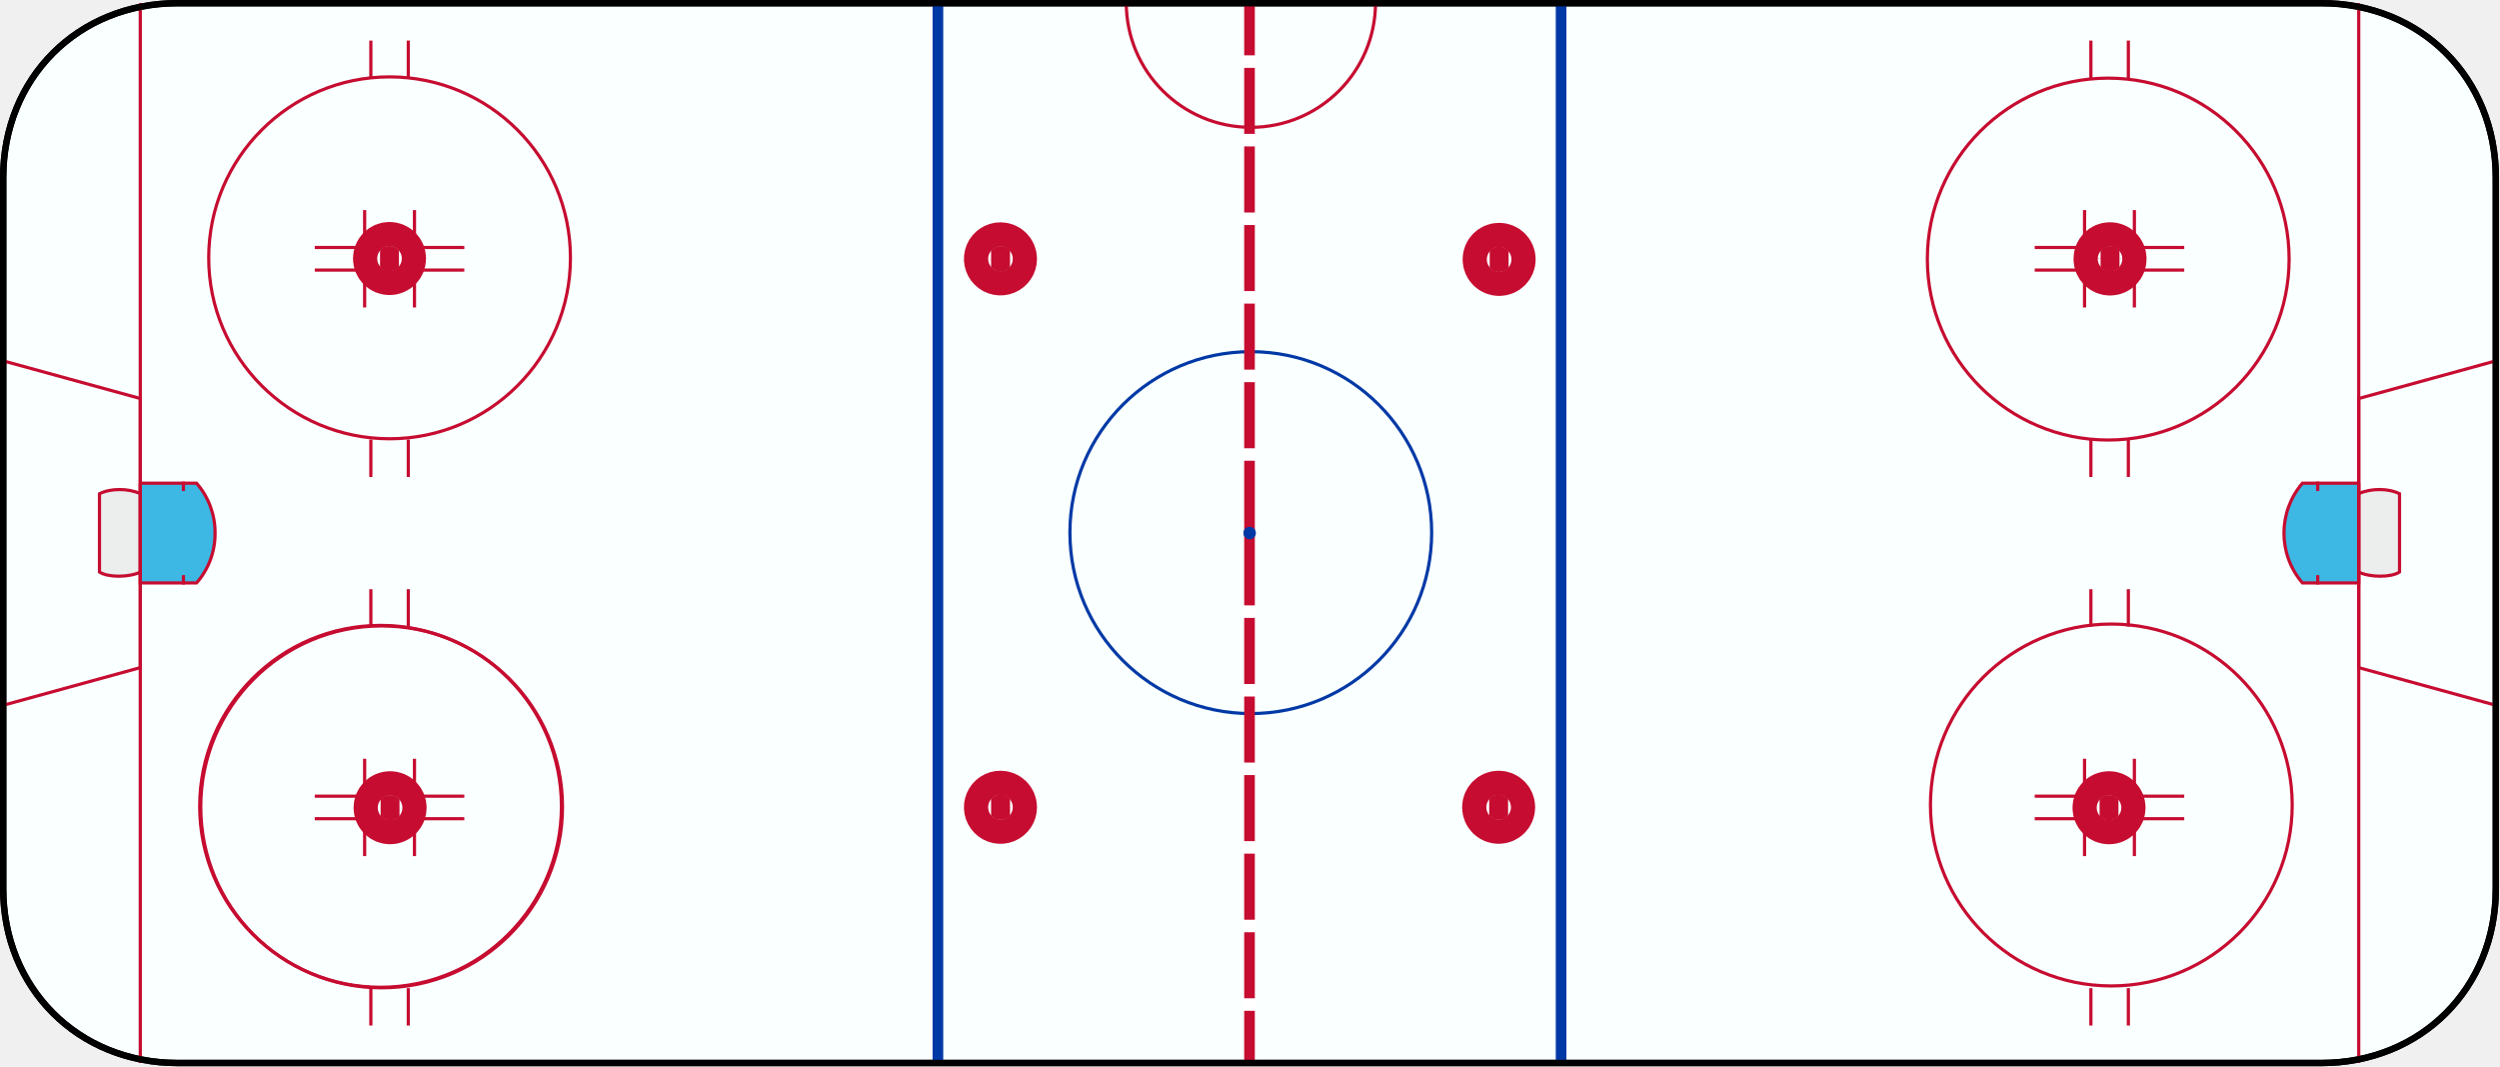
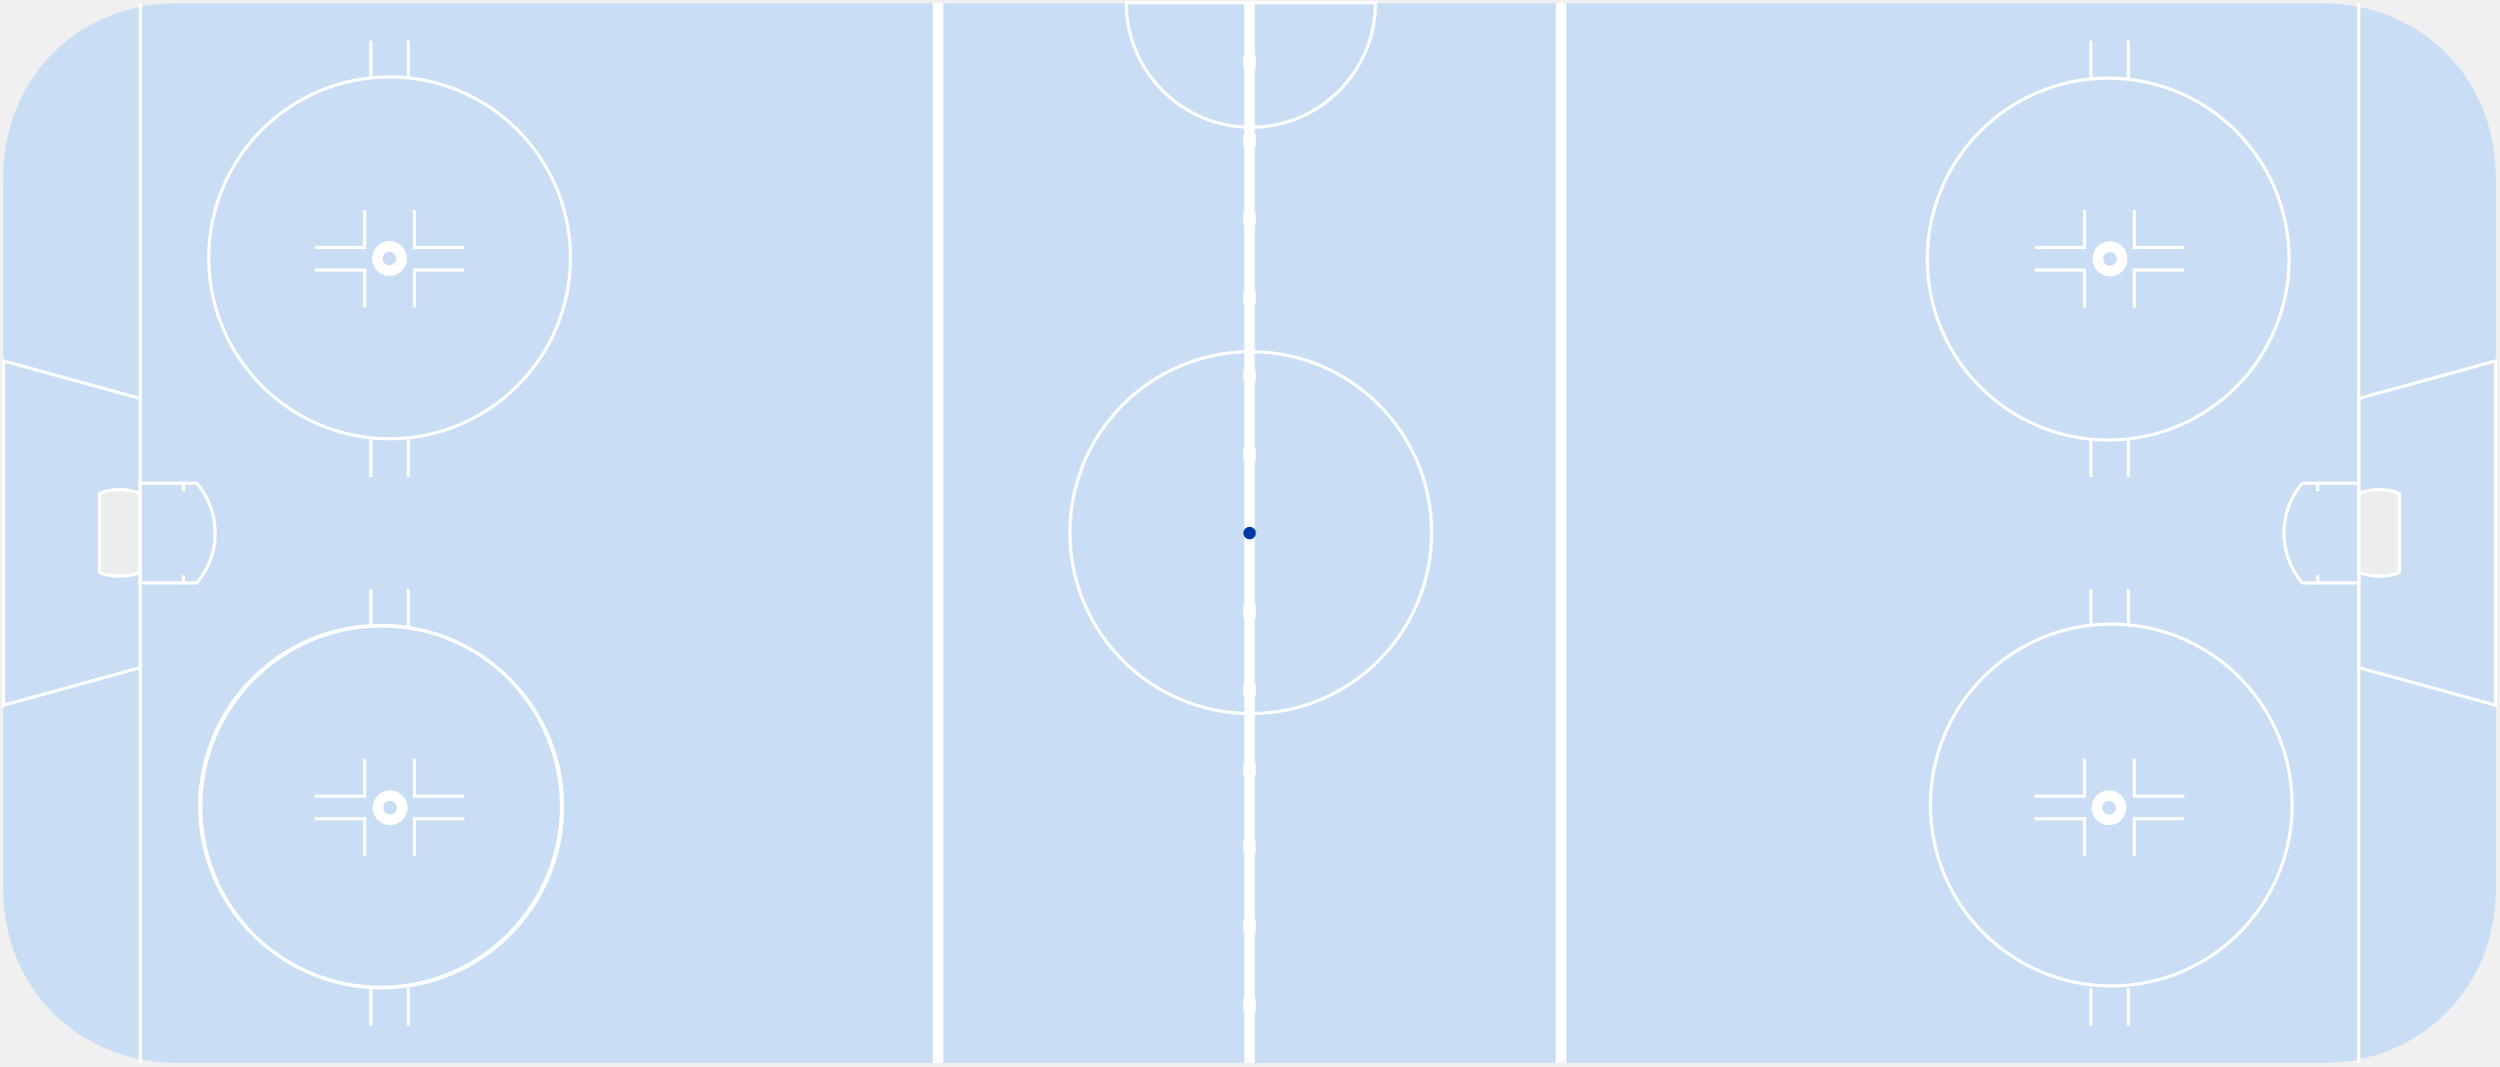
<svg xmlns="http://www.w3.org/2000/svg" id="svg2457" viewBox="0 0 1174.39 500.84">
  <defs>
-     <style>.cls-1{fill:#faffff;}.cls-1,.cls-12{stroke:#000;stroke-width:3px;}.cls-11,.cls-12,.cls-14,.cls-2,.cls-3,.cls-4,.cls-7,.cls-9{fill:none;}.cls-2,.cls-4{stroke:#0039a6;}.cls-2,.cls-5,.cls-6,.cls-7{stroke-width:1.5px;}.cls-11,.cls-14,.cls-3,.cls-5,.cls-6,.cls-7,.cls-9{stroke:#c60c30;}.cls-3,.cls-4{stroke-width:5px;}.cls-5{fill:#eceeee;}.cls-6{fill:#3db7e4;}.cls-8{fill:#c60c30;}.cls-9{stroke-width:22.96px;}.cls-10{fill:#0039a6;}.cls-11,.cls-14{stroke-linecap:square;}.cls-11{stroke-width:1.5px;}.cls-13{fill:#fff;}.cls-14{stroke-width:1.51px;}</style>
+     <style>
+       .cls-1 {
+         fill: #c9ddf5;
+       }
+       .cls-11,
+       .cls-12,
+       .cls-14,
+       .cls-2,
+       .cls-3,
+       .cls-4,
+       .cls-7,
+       .cls-9 {
+         fill: none;
+       }
+       .cls-2,
+       .cls-4 {
+         stroke: #fff;
+       }
+       .cls-2,
+       .cls-5,
+       .cls-6,
+       .cls-7 {
+         stroke-width: 1.5px;
+       }
+       .cls-11,
+       .cls-14,
+       .cls-3,
+       .cls-5,
+       .cls-6,
+       .cls-7,
+       .cls-9 {
+         stroke: #fff;
+       }
+       .cls-3,
+       .cls-4 {
+         stroke-width: 5px;
+       }
+       .cls-5 {
+         fill: #eceeee;
+       }
+       .cls-6 {
+         fill: #c9ddf5;
+       }
+       .cls-8 {
+         fill: #c9ddf5;
+       }
+       .cls-9 {
+         stroke-width: 5px;
+       }
+       .cls-10 {
+         fill: #0039a6;
+       }
+       .cls-11,
+       .cls-14 {
+         stroke-linecap: square;
+       }
+       .cls-11 {
+         stroke-width: 1.5px;
+       }
+       .cls-13 {
+         fill: #fff;
+       }
+       .cls-14 {
+         stroke-width: 1.51px;
+       }
+     </style>
  </defs>
  <path id="path3276" class="cls-1" d="M-389.7,368.06V701.91c0,46.85,35.14,82,82,82H699.7c46.86,0,82-35.14,82-82V368.06c0-46.86-35.14-82-82-82H-307.7c-46.86,0-82,35.14-82,82Z" transform="translate(391.2 -284.56)" />
  <path id="path4264" class="cls-2" d="M196.6,619.76a85,85,0,1,1,85-85,85,85,0,0,1-85,85Z" transform="translate(391.2 -284.56)" />
  <path id="path3282" class="cls-3" d="M196,286.06l0,497.84" transform="translate(391.2 -284.56)" />
  <g id="g4093">
    <path id="path3280" class="cls-4" d="M49.57,286.05V783.89" transform="translate(391.2 -284.56)" />
    <path id="path3284" class="cls-4" d="M342.42,286.05V783.89" transform="translate(391.2 -284.56)" />
  </g>
  <g id="g4251">
    <path id="path4010" class="cls-5" d="M717.14,516.49c5.94-2.63,13.94-2.63,19.3,0v36.78c-3.9,2.62-13.74,2.62-19.3,0Z" transform="translate(391.2 -284.56)" />
    <path id="path4002" class="cls-5" d="M-325.14,516.49c-5.94-2.63-13.95-2.63-19.31,0v36.78c3.9,2.62,13.74,2.62,19.31,0Z" transform="translate(391.2 -284.56)" />
  </g>
  <g id="g4248">
    <path id="path3971" class="cls-6" d="M-325.28,511.55h26.45a35.25,35.25,0,0,1,8.7,23.36,35,35,0,0,1-8.7,23.49h-26.45V511.55" transform="translate(391.2 -284.56)" />
    <path id="path4004" class="cls-6" d="M717.27,511.55H690.82a35.92,35.92,0,0,0,0,46.85h26.45V511.55" transform="translate(391.2 -284.56)" />
  </g>
  <path id="path3937" class="cls-7" d="M591.4,491.05v17.57" transform="translate(391.2 -284.56)" />
  <path id="path3935" class="cls-7" d="M609,491.05v17.57" transform="translate(391.2 -284.56)" />
  <path id="path3799" class="cls-7" d="M717.27,286.06V783.9" transform="translate(391.2 -284.56)" />
  <path id="path3801" class="cls-7" d="M-325.27,286.06V783.9" transform="translate(391.2 -284.56)" />
  <path id="path3827" class="cls-7" d="M-212.36,748.34a85.05,85.05,0,0,1-85-85,85.05,85.05,0,0,1,85-85,85.05,85.05,0,0,1,85,85A85,85,0,0,1-212.36,748.34Z" transform="translate(391.2 -284.56)" />
  <path id="path3889" class="cls-7" d="M-196.42,383.25v17.57H-173" transform="translate(391.2 -284.56)" />
  <path id="path3891" class="cls-7" d="M-196.42,429V411.43H-173" transform="translate(391.2 -284.56)" />
  <path id="path3893" class="cls-7" d="M-219.84,383.25v17.57h-23.43" transform="translate(391.2 -284.56)" />
  <path id="path3895" class="cls-7" d="M-219.84,429V411.43h-23.43" transform="translate(391.2 -284.56)" />
  <path id="path3897" class="cls-7" d="M-196.42,641v17.57H-173" transform="translate(391.2 -284.56)" />
  <path id="path3899" class="cls-7" d="M-196.42,686.72V669.15H-173" transform="translate(391.2 -284.56)" />
  <path id="path3901" class="cls-7" d="M-219.84,641v17.57h-23.43" transform="translate(391.2 -284.56)" />
  <path id="path3903" class="cls-7" d="M-219.84,686.72V669.15h-23.43" transform="translate(391.2 -284.56)" />
  <path id="path3905" class="cls-7" d="M611.84,641v17.57h23.43" transform="translate(391.2 -284.56)" />
  <path id="path3907" class="cls-7" d="M611.84,686.72V669.15h23.43" transform="translate(391.2 -284.56)" />
  <path id="path3909" class="cls-7" d="M588.42,641v17.57H565" transform="translate(391.2 -284.56)" />
  <path id="path3911" class="cls-7" d="M588.42,686.72V669.15H565" transform="translate(391.2 -284.56)" />
  <path id="path3913" class="cls-7" d="M611.84,383.25v17.57h23.43" transform="translate(391.2 -284.56)" />
  <path id="path3915" class="cls-7" d="M611.84,429V411.43h23.43" transform="translate(391.2 -284.56)" />
  <path id="path3917" class="cls-7" d="M588.42,383.25v17.57H565" transform="translate(391.2 -284.56)" />
  <path id="path3919" class="cls-7" d="M588.42,429V411.43H565" transform="translate(391.2 -284.56)" />
  <path id="path3923" class="cls-7" d="M-199.32,303.63V321.2" transform="translate(391.2 -284.56)" />
  <path id="path3925" class="cls-7" d="M-216.92,303.63V321.2" transform="translate(391.2 -284.56)" />
  <path id="path3927" class="cls-7" d="M-199.32,491.05v17.57" transform="translate(391.2 -284.56)" />
  <path id="path3929" class="cls-7" d="M-216.92,491.05v17.57" transform="translate(391.2 -284.56)" />
  <path id="path3931" class="cls-7" d="M609,303.63V321.2" transform="translate(391.2 -284.56)" />
  <path id="path3933" class="cls-7" d="M591.4,303.63V321.2" transform="translate(391.2 -284.56)" />
  <path id="path3941" class="cls-7" d="M609,561.34v17.57" transform="translate(391.2 -284.56)" />
  <path id="path3943" class="cls-7" d="M591.4,561.34v17.57" transform="translate(391.2 -284.56)" />
  <path id="path3945" class="cls-7" d="M609,748.75v17.57" transform="translate(391.2 -284.56)" />
  <path id="path3947" class="cls-7" d="M591.4,748.75v17.57" transform="translate(391.2 -284.56)" />
  <path id="path3949" class="cls-7" d="M-199.32,561.34v17.57" transform="translate(391.2 -284.56)" />
  <path id="path3951" class="cls-7" d="M-216.92,561.34v17.57" transform="translate(391.2 -284.56)" />
  <path id="path3953" class="cls-7" d="M-199.32,748.75v17.57" transform="translate(391.2 -284.56)" />
  <path id="path3955" class="cls-7" d="M-216.92,748.75v17.57" transform="translate(391.2 -284.56)" />
  <path id="path4203" class="cls-7" d="M-208.12,490.68a85.05,85.05,0,0,1-85-85,85.05,85.05,0,0,1,85-85,85.05,85.05,0,0,1,85,85A85.05,85.05,0,0,1-208.12,490.68Z" transform="translate(391.2 -284.56)" />
  <path id="path4206" class="cls-7" d="M-211.85,748.59a85,85,0,0,1-85-85,85.05,85.05,0,0,1,85-85,85.05,85.05,0,0,1,85,85A85,85,0,0,1-211.85,748.59Z" transform="translate(391.2 -284.56)" />
  <path id="path4208" class="cls-7" d="M601,747.71a85,85,0,1,1,85-85,85.05,85.05,0,0,1-85,85Z" transform="translate(391.2 -284.56)" />
  <path id="path4210" class="cls-7" d="M599.55,491.27a85,85,0,1,1,85-85,85.05,85.05,0,0,1-85,85Z" transform="translate(391.2 -284.56)" />
  <path id="path4212" class="cls-7" d="M255.22,285.8a58.57,58.57,0,1,1-117.14,0H255.22Z" transform="translate(391.2 -284.56)" />
  <g id="g4144-85">
    <path id="path4012-76" class="cls-8" d="M-208.16,400.09a5.92,5.92,0,0,0-4.44,2V410a6,6,0,0,0,4.44,2,5.89,5.89,0,0,0,4.44-2v-7.87a5.92,5.92,0,0,0-4.44-2Z" transform="translate(391.2 -284.56)" />
    <path id="path4019-18" class="cls-9" d="M-202.46,406a5.69,5.69,0,0,1-5.69,5.69,5.69,5.69,0,0,1-5.69-5.69,5.69,5.69,0,0,1,5.69-5.69A5.69,5.69,0,0,1-202.46,406Z" transform="translate(391.2 -284.56)" />
  </g>
  <g id="g4144-9">
    <path id="path4012-27" class="cls-8" d="M-207.89,658.07a5.92,5.92,0,0,0-4.44,2v7.87a5.92,5.92,0,0,0,4.44,2,5.89,5.89,0,0,0,4.44-2v-7.87a5.89,5.89,0,0,0-4.44-2Z" transform="translate(391.2 -284.56)" />
    <path id="path4019-9" class="cls-9" d="M-202.19,664a5.68,5.68,0,0,1-5.69,5.68,5.68,5.68,0,0,1-5.69-5.68,5.69,5.69,0,0,1,5.69-5.69A5.69,5.69,0,0,1-202.19,664Z" transform="translate(391.2 -284.56)" />
  </g>
-   <g id="g4144-3">
-     <path id="path4012-22" class="cls-8" d="M79,657.83a5.92,5.92,0,0,0-4.44,2v7.87a5.94,5.94,0,0,0,8.89,0v-7.87a5.93,5.93,0,0,0-4.45-2Z" transform="translate(391.2 -284.56)" />
-     <path id="path4019-16" class="cls-9" d="M84.65,663.78A5.69,5.69,0,1,1,79,658.09,5.68,5.68,0,0,1,84.65,663.78Z" transform="translate(391.2 -284.56)" />
-   </g>
-   <g id="g4144-1">
-     <path id="path4012-4" class="cls-8" d="M79,400.22a6,6,0,0,0-4.44,2v7.88a5.94,5.94,0,0,0,8.89,0v-7.88a6,6,0,0,0-4.45-2Z" transform="translate(391.2 -284.56)" />
-     <path id="path4019-2" class="cls-9" d="M84.65,406.17A5.69,5.69,0,1,1,79,400.48,5.69,5.69,0,0,1,84.65,406.17Z" transform="translate(391.2 -284.56)" />
-   </g>
-   <g id="g4144-7">
-     <path id="path4012-1" class="cls-8" d="M313.32,400.46a5.92,5.92,0,0,0-4.44,2v7.88a5.93,5.93,0,0,0,8.88,0v-7.88a6,6,0,0,0-4.44-2Z" transform="translate(391.2 -284.56)" />
-     <path id="path4019-15" class="cls-9" d="M319,406.41a5.69,5.69,0,1,1-5.69-5.69A5.69,5.69,0,0,1,319,406.41Z" transform="translate(391.2 -284.56)" />
-   </g>
-   <g id="g4144-2">
-     <path id="path4012-7" class="cls-8" d="M313.08,657.83a5.89,5.89,0,0,0-4.44,2v7.87a5.93,5.93,0,0,0,8.88,0v-7.87a5.92,5.92,0,0,0-4.44-2Z" transform="translate(391.2 -284.56)" />
-     <path id="path4019-6" class="cls-9" d="M318.77,663.78a5.69,5.69,0,1,1-5.69-5.69A5.68,5.68,0,0,1,318.77,663.78Z" transform="translate(391.2 -284.56)" />
-   </g>
  <g id="g4144-8">
    <path id="path4012-2" class="cls-8" d="M599.92,658.07a5.89,5.89,0,0,0-4.44,2v7.87a5.93,5.93,0,0,0,8.88,0v-7.87a5.92,5.92,0,0,0-4.44-2Z" transform="translate(391.2 -284.56)" />
    <path id="path4019-4" class="cls-9" d="M605.61,664a5.69,5.69,0,1,1-5.69-5.69A5.68,5.68,0,0,1,605.61,664Z" transform="translate(391.2 -284.56)" />
  </g>
  <g id="g4144">
    <path id="path4012" class="cls-8" d="M600.4,400.22a5.92,5.92,0,0,0-4.44,2v7.88a5.93,5.93,0,0,0,8.88,0v-7.88a6,6,0,0,0-4.44-2Z" transform="translate(391.2 -284.56)" />
    <path id="path4019" class="cls-9" d="M606.09,406.17a5.69,5.69,0,1,1-11.38.1v-.1a5.69,5.69,0,0,1,11.38-.1Z" transform="translate(391.2 -284.56)" />
  </g>
  <path id="path4233" class="cls-10" d="M196,537.91A2.94,2.94,0,1,1,199,535,2.94,2.94,0,0,1,196,537.91Z" transform="translate(391.2 -284.56)" />
  <path id="path3220" class="cls-11" d="M-325.27,598.18V471.76l-64.27-17.64v161.7Z" transform="translate(391.2 -284.56)" />
  <path id="path3220-8" class="cls-11" d="M717.27,598.18V471.76l64.27-17.64v161.7Z" transform="translate(391.2 -284.56)" />
  <path id="path3276-1" class="cls-12" d="M-389.7,368.06V701.91c0,46.85,35.14,82,82,82H699.7c46.86,0,82-35.14,82-82V368.06c0-46.86-35.14-82-82-82H-307.7c-46.86,0-82,35.14-82,82Z" transform="translate(391.2 -284.56)" />
  <path id="path4013" class="cls-13" d="M193.07,310.56v5.88H199v-5.88Z" transform="translate(391.2 -284.56)" />
  <path id="path4011" class="cls-13" d="M193.07,347.46v5.88H199v-5.88Z" transform="translate(391.2 -284.56)" />
  <path id="path4009" class="cls-13" d="M193.07,384.39v5.88H199v-5.88Z" transform="translate(391.2 -284.56)" />
  <path id="path4007" class="cls-13" d="M193.07,421.29v5.88H199v-5.88Z" transform="translate(391.2 -284.56)" />
  <path id="path4005" class="cls-13" d="M193.07,458.2v5.88H199V458.2Z" transform="translate(391.2 -284.56)" />
  <path id="path4003" class="cls-13" d="M193.07,495.13V501H199v-5.88Z" transform="translate(391.2 -284.56)" />
  <path id="path3998" class="cls-13" d="M193.07,568.94v5.88H199v-5.88Z" transform="translate(391.2 -284.56)" />
  <path id="path3996" class="cls-13" d="M193.07,642.77v5.88H199v-5.88Z" transform="translate(391.2 -284.56)" />
  <path id="path3994" class="cls-13" d="M193.07,716.61v5.88H199v-5.88Z" transform="translate(391.2 -284.56)" />
  <path id="path3992" class="cls-13" d="M193.07,753.51v5.88H199v-5.88Z" transform="translate(391.2 -284.56)" />
  <path id="path3990" class="cls-13" d="M193.07,605.87v5.88H199v-5.88Z" transform="translate(391.2 -284.56)" />
  <path id="path3994-1" class="cls-13" d="M193.07,679.68v5.88H199v-5.88Z" transform="translate(391.2 -284.56)" />
  <g id="g4086-4">
    <path id="path4141-09" class="cls-14" d="M698,511.55v2.92" transform="translate(391.2 -284.56)" />
    <path id="path4141-7-4" class="cls-14" d="M698,555.48v2.91" transform="translate(391.2 -284.56)" />
  </g>
  <g id="g4086">
    <path id="path4141" class="cls-14" d="M-305,511.55v2.92" transform="translate(391.2 -284.56)" />
    <path id="path4141-7" class="cls-14" d="M-305,555.48v2.91" transform="translate(391.2 -284.56)" />
  </g>
</svg>
